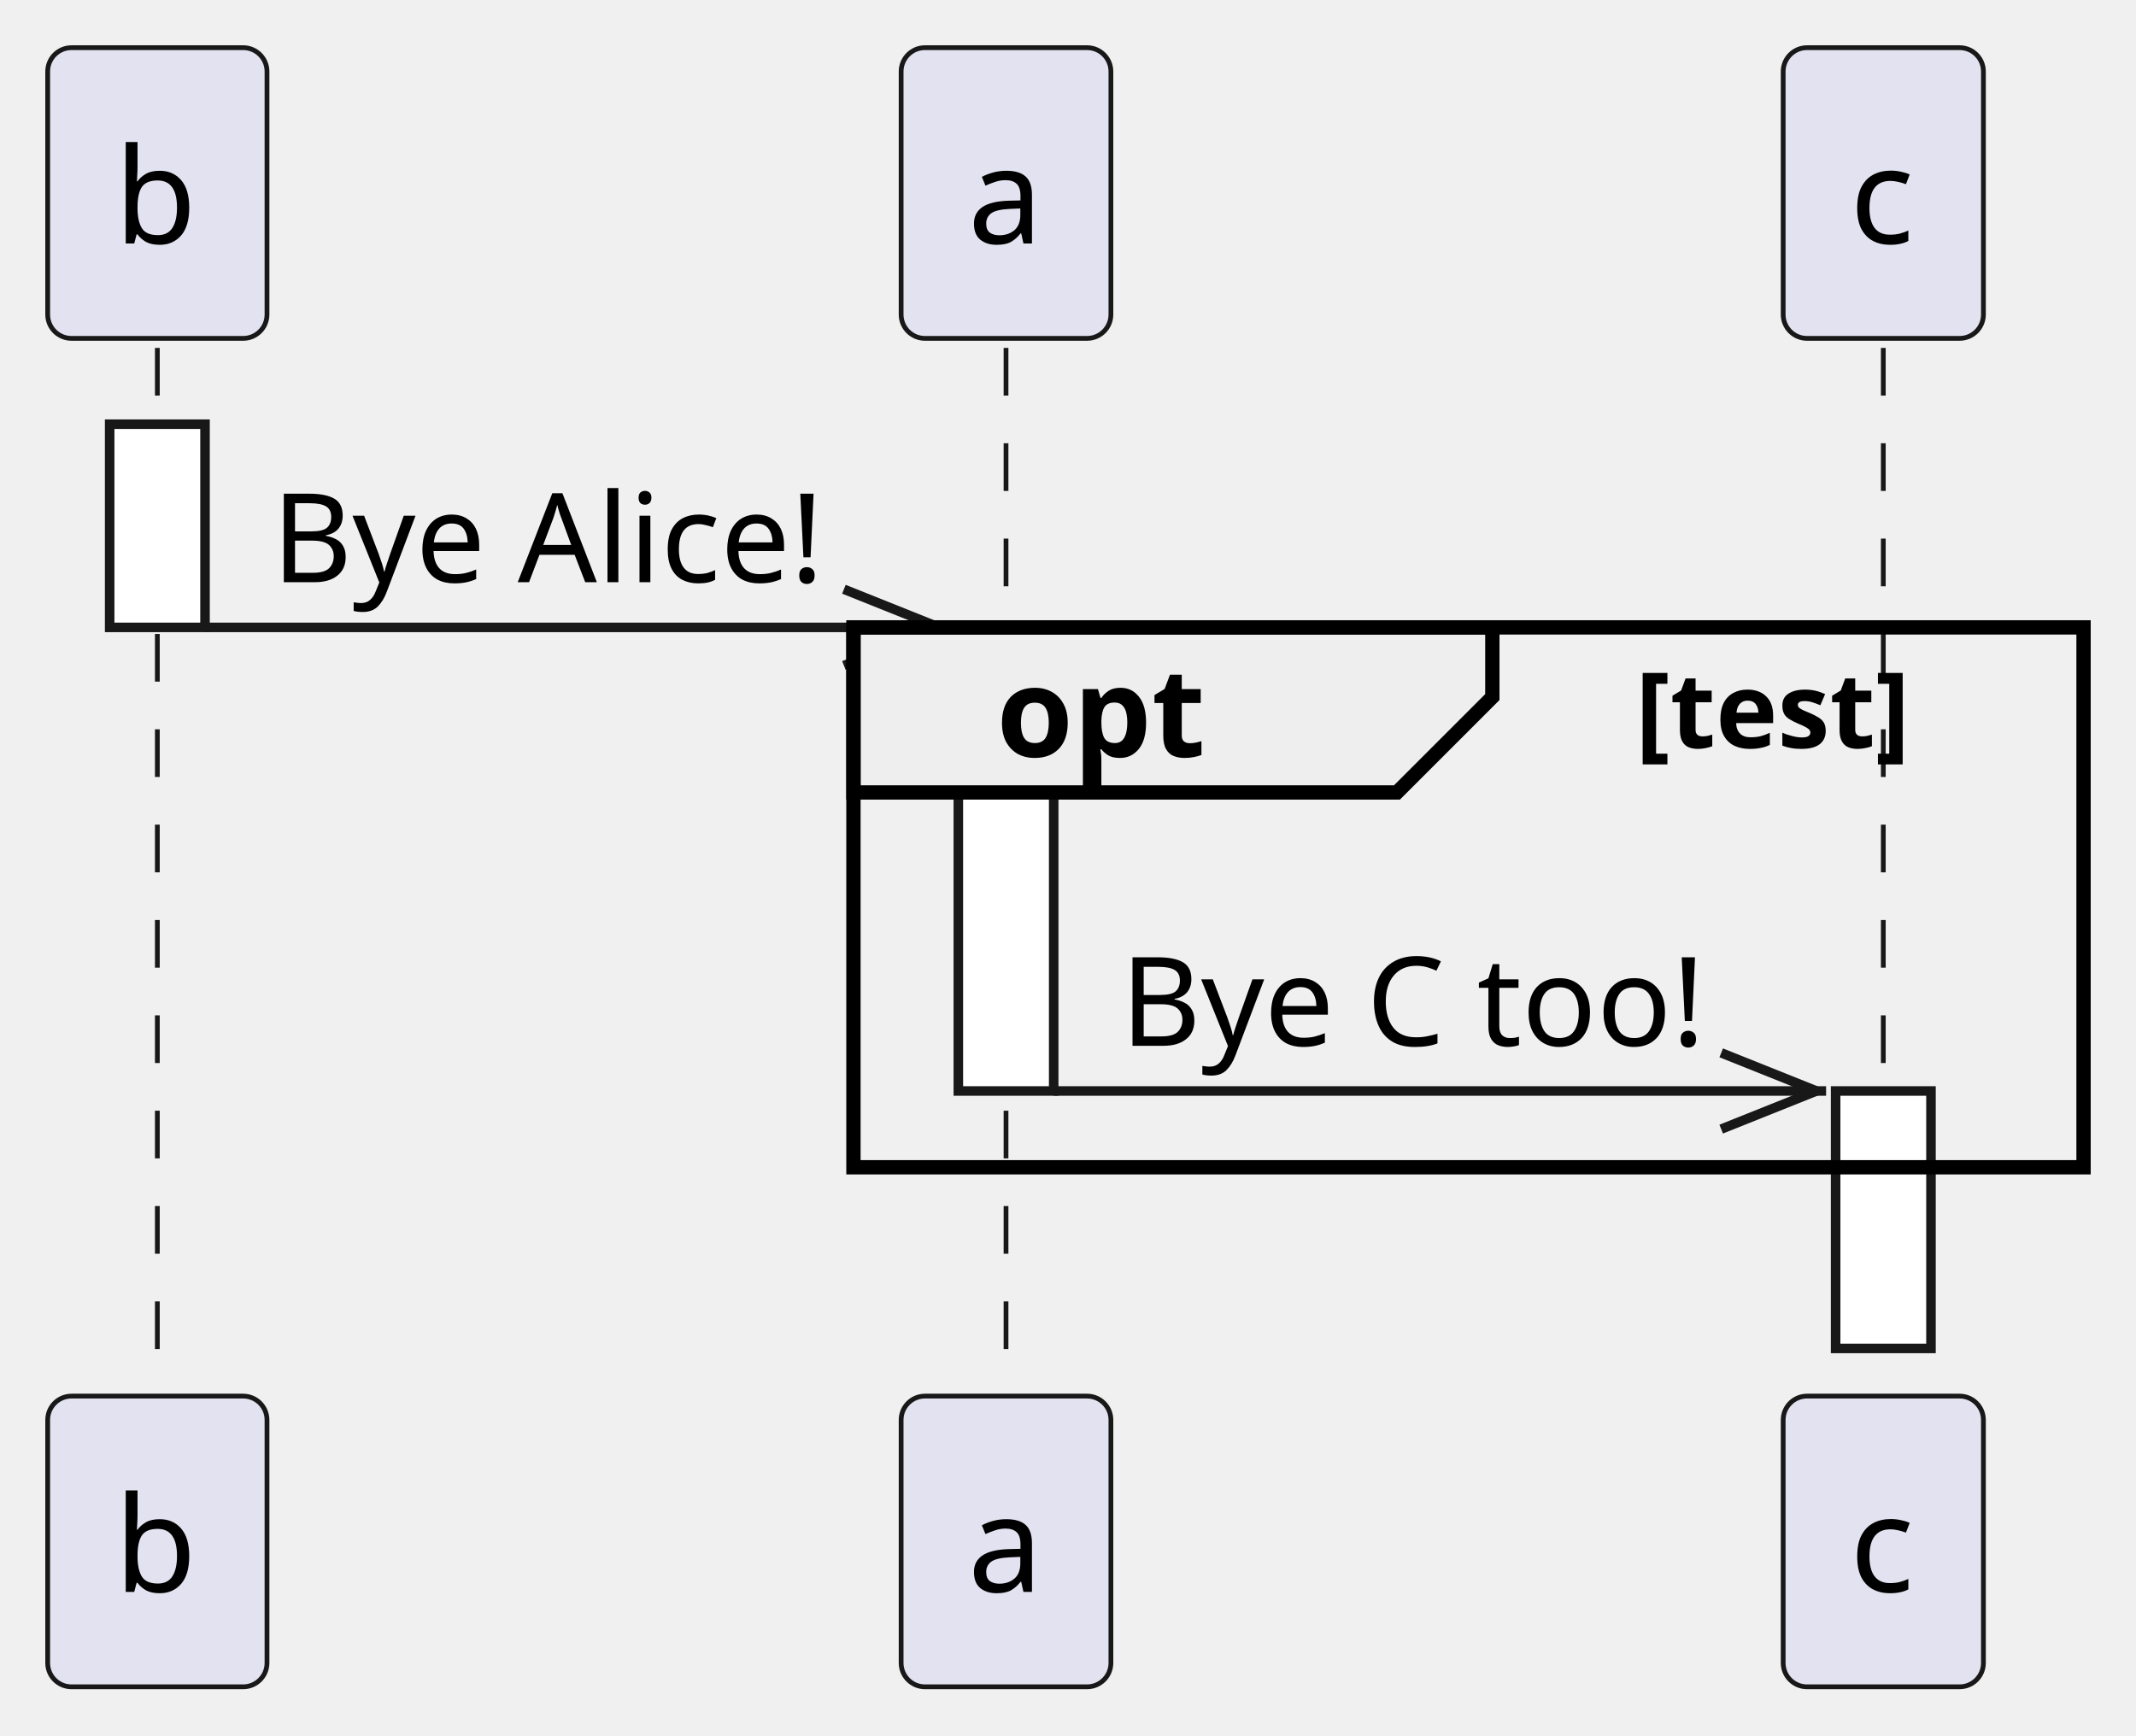
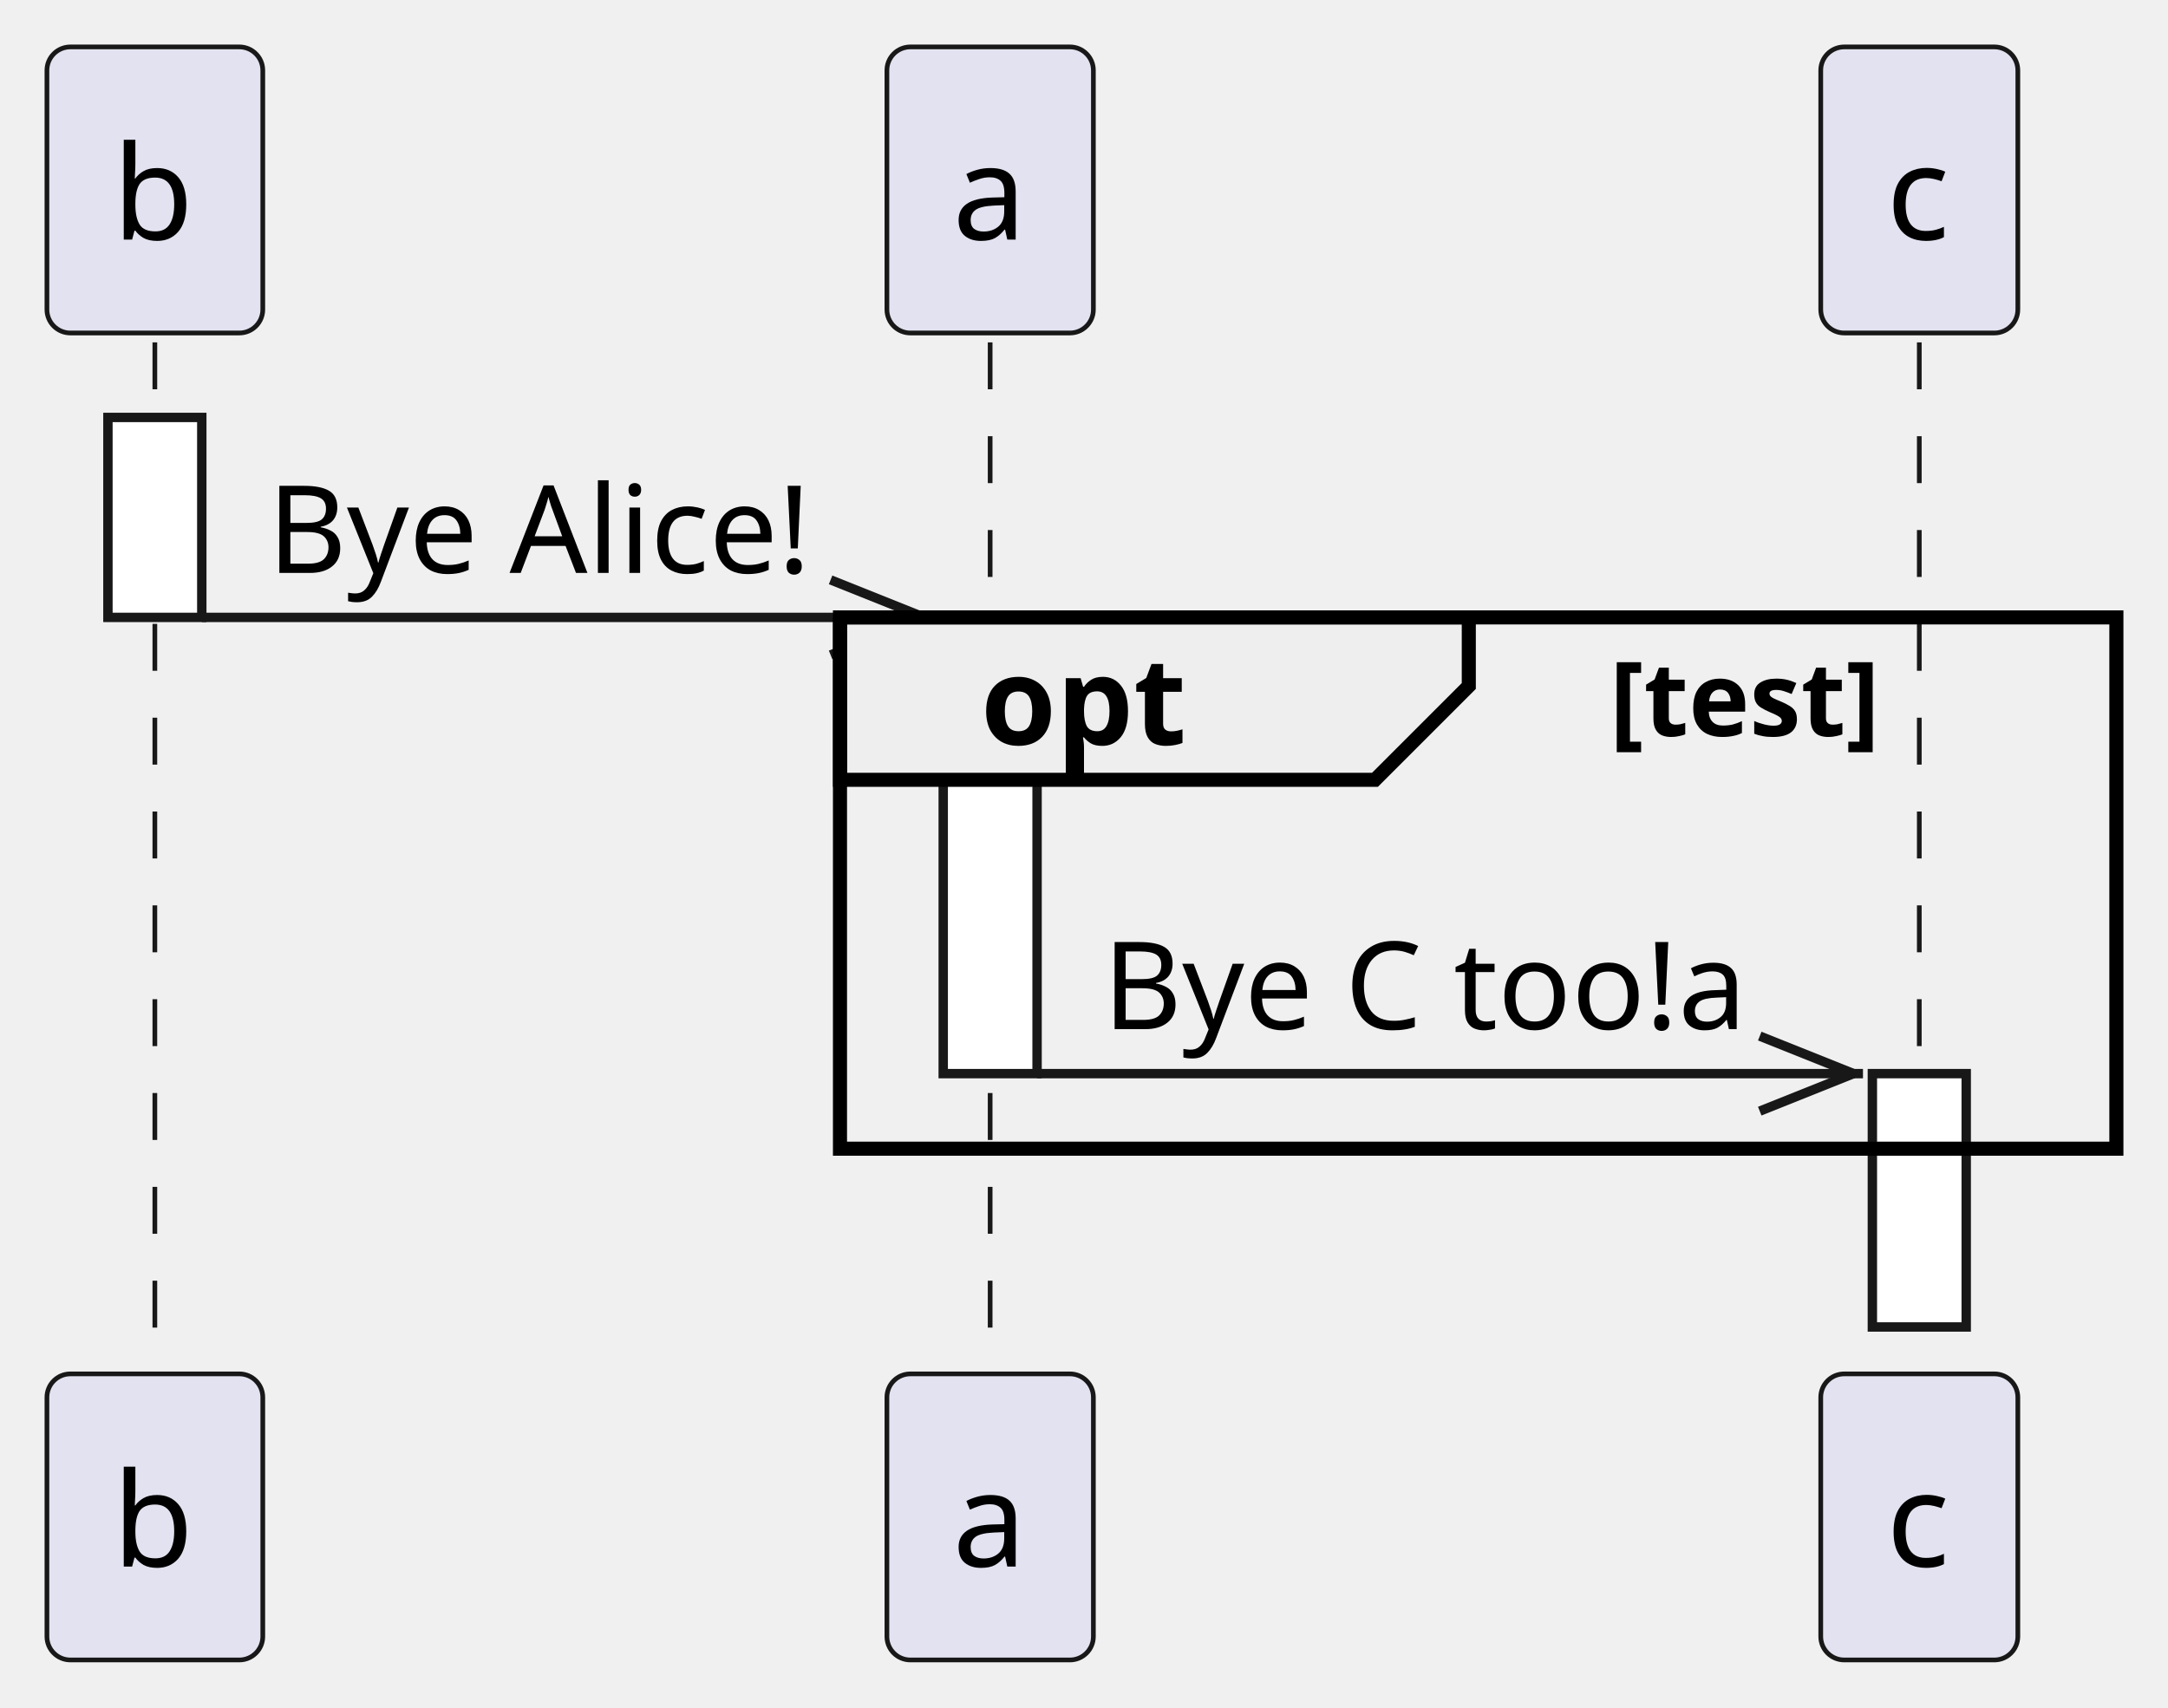
- <svg xmlns="http://www.w3.org/2000/svg" contentStyleType="text/css" height="182px" preserveAspectRatio="none" style="width:224px;height:182px;background:#FFFFFF;" version="1.1" viewBox="0 0 224 182" width="224px" zoomAndPan="magnify">
+ <svg xmlns="http://www.w3.org/2000/svg" contentStyleType="text/css" height="182px" preserveAspectRatio="none" style="width:231px;height:182px;background:#FFFFFF;" version="1.1" viewBox="0 0 231 182" width="231px" zoomAndPan="magnify">
  <defs />
  <g>
    <line style="stroke:#181818;stroke-width:0.5;stroke-dasharray:5.0,5.0;" x1="16.5" x2="16.5" y1="36.488" y2="146.42" />
    <rect fill="#FFFFFF" height="21.311" style="stroke:#181818;stroke-width:1.0;" width="10" x="11.5" y="44.488" />
    <line style="stroke:#181818;stroke-width:0.5;stroke-dasharray:5.0,5.0;" x1="105.5" x2="105.5" y1="36.488" y2="146.42" />
    <rect fill="#FFFFFF" height="48.621" style="stroke:#181818;stroke-width:1.0;" width="10" x="100.5" y="65.799" />
-     <line style="stroke:#181818;stroke-width:0.5;stroke-dasharray:5.0,5.0;" x1="197.5" x2="197.5" y1="36.488" y2="146.42" />
-     <rect fill="#FFFFFF" height="27" style="stroke:#181818;stroke-width:1.0;" width="10" x="192.5" y="114.42" />
+     <line style="stroke:#181818;stroke-width:0.5;stroke-dasharray:5.0,5.0;" x1="204.5" x2="204.5" y1="36.488" y2="146.42" />
+     <rect fill="#FFFFFF" height="27" style="stroke:#181818;stroke-width:1.0;" width="10" x="199.5" y="114.42" />
    <rect fill="#E2E2F0" height="30.488" rx="2.5" ry="2.5" style="stroke:#181818;stroke-width:0.5;" width="23" x="5" y="5" />
    <text fill="#000000" font-family="sans-serif" font-size="14" lengthAdjust="spacing" textLength="9" x="12" y="25.535">b</text>
    <rect fill="#E2E2F0" height="30.488" rx="2.5" ry="2.5" style="stroke:#181818;stroke-width:0.5;" width="22" x="94.5" y="5" />
    <text fill="#000000" font-family="sans-serif" font-size="14" lengthAdjust="spacing" textLength="8" x="101.5" y="25.535">a</text>
-     <rect fill="#E2E2F0" height="30.488" rx="2.5" ry="2.5" style="stroke:#181818;stroke-width:0.5;" width="21" x="187" y="5" />
-     <text fill="#000000" font-family="sans-serif" font-size="14" lengthAdjust="spacing" textLength="7" x="194" y="25.535">c</text>
+     <rect fill="#E2E2F0" height="30.488" rx="2.5" ry="2.5" style="stroke:#181818;stroke-width:0.5;" width="21" x="194" y="5" />
+     <text fill="#000000" font-family="sans-serif" font-size="14" lengthAdjust="spacing" textLength="7" x="201" y="25.535">c</text>
    <rect fill="#E2E2F0" height="30.488" rx="2.5" ry="2.5" style="stroke:#181818;stroke-width:0.5;" width="23" x="5" y="146.42" />
    <text fill="#000000" font-family="sans-serif" font-size="14" lengthAdjust="spacing" textLength="9" x="12" y="166.955">b</text>
    <rect fill="#E2E2F0" height="30.488" rx="2.5" ry="2.5" style="stroke:#181818;stroke-width:0.5;" width="22" x="94.5" y="146.42" />
    <text fill="#000000" font-family="sans-serif" font-size="14" lengthAdjust="spacing" textLength="8" x="101.5" y="166.955">a</text>
-     <rect fill="#E2E2F0" height="30.488" rx="2.5" ry="2.5" style="stroke:#181818;stroke-width:0.5;" width="21" x="187" y="146.42" />
-     <text fill="#000000" font-family="sans-serif" font-size="14" lengthAdjust="spacing" textLength="7" x="194" y="166.955">c</text>
+     <rect fill="#E2E2F0" height="30.488" rx="2.5" ry="2.5" style="stroke:#181818;stroke-width:0.5;" width="21" x="194" y="146.42" />
+     <text fill="#000000" font-family="sans-serif" font-size="14" lengthAdjust="spacing" textLength="7" x="201" y="166.955">c</text>
    <line style="stroke:#181818;stroke-width:1.0;" x1="98.5" x2="88.5" y1="65.799" y2="61.799" />
    <line style="stroke:#181818;stroke-width:1.0;" x1="98.5" x2="88.5" y1="65.799" y2="69.799" />
    <line style="stroke:#181818;stroke-width:1.0;" x1="21.5" x2="99.5" y1="65.799" y2="65.799" />
    <text fill="#000000" font-family="sans-serif" font-size="13" lengthAdjust="spacing" textLength="60" x="28.5" y="61.057">Bye Alice!</text>
    <path d="M89.5,65.799 L156.5,65.799 L156.5,73.109 L146.5,83.109 L89.5,83.109 L89.5,65.799 " fill="#EEEEEE" style="stroke:#000000;stroke-width:1.5;" />
-     <rect fill="none" height="56.621" style="stroke:#000000;stroke-width:1.5;" width="129" x="89.5" y="65.799" />
+     <rect fill="none" height="56.621" style="stroke:#000000;stroke-width:1.5;" width="136" x="89.5" y="65.799" />
    <text fill="#000000" font-family="sans-serif" font-size="13" font-weight="bold" lengthAdjust="spacing" textLength="22" x="104.5" y="79.367">opt</text>
    <text fill="#000000" font-family="sans-serif" font-size="11" font-weight="bold" lengthAdjust="spacing" textLength="28" x="171.5" y="78.434">[test]</text>
-     <line style="stroke:#181818;stroke-width:1.0;" x1="190.5" x2="180.5" y1="114.42" y2="110.42" />
-     <line style="stroke:#181818;stroke-width:1.0;" x1="190.5" x2="180.5" y1="114.42" y2="118.42" />
-     <line style="stroke:#181818;stroke-width:1.0;" x1="110.5" x2="191.5" y1="114.42" y2="114.42" />
-     <text fill="#000000" font-family="sans-serif" font-size="13" lengthAdjust="spacing" textLength="63" x="117.5" y="109.678">Bye C too!</text>
+     <line style="stroke:#181818;stroke-width:1.0;" x1="197.5" x2="187.5" y1="114.42" y2="110.42" />
+     <line style="stroke:#181818;stroke-width:1.0;" x1="197.5" x2="187.5" y1="114.42" y2="118.42" />
+     <line style="stroke:#181818;stroke-width:1.0;" x1="110.5" x2="198.5" y1="114.42" y2="114.42" />
+     <text fill="#000000" font-family="sans-serif" font-size="13" lengthAdjust="spacing" textLength="70" x="117.5" y="109.678">Bye C too!a</text>
  </g>
</svg>
